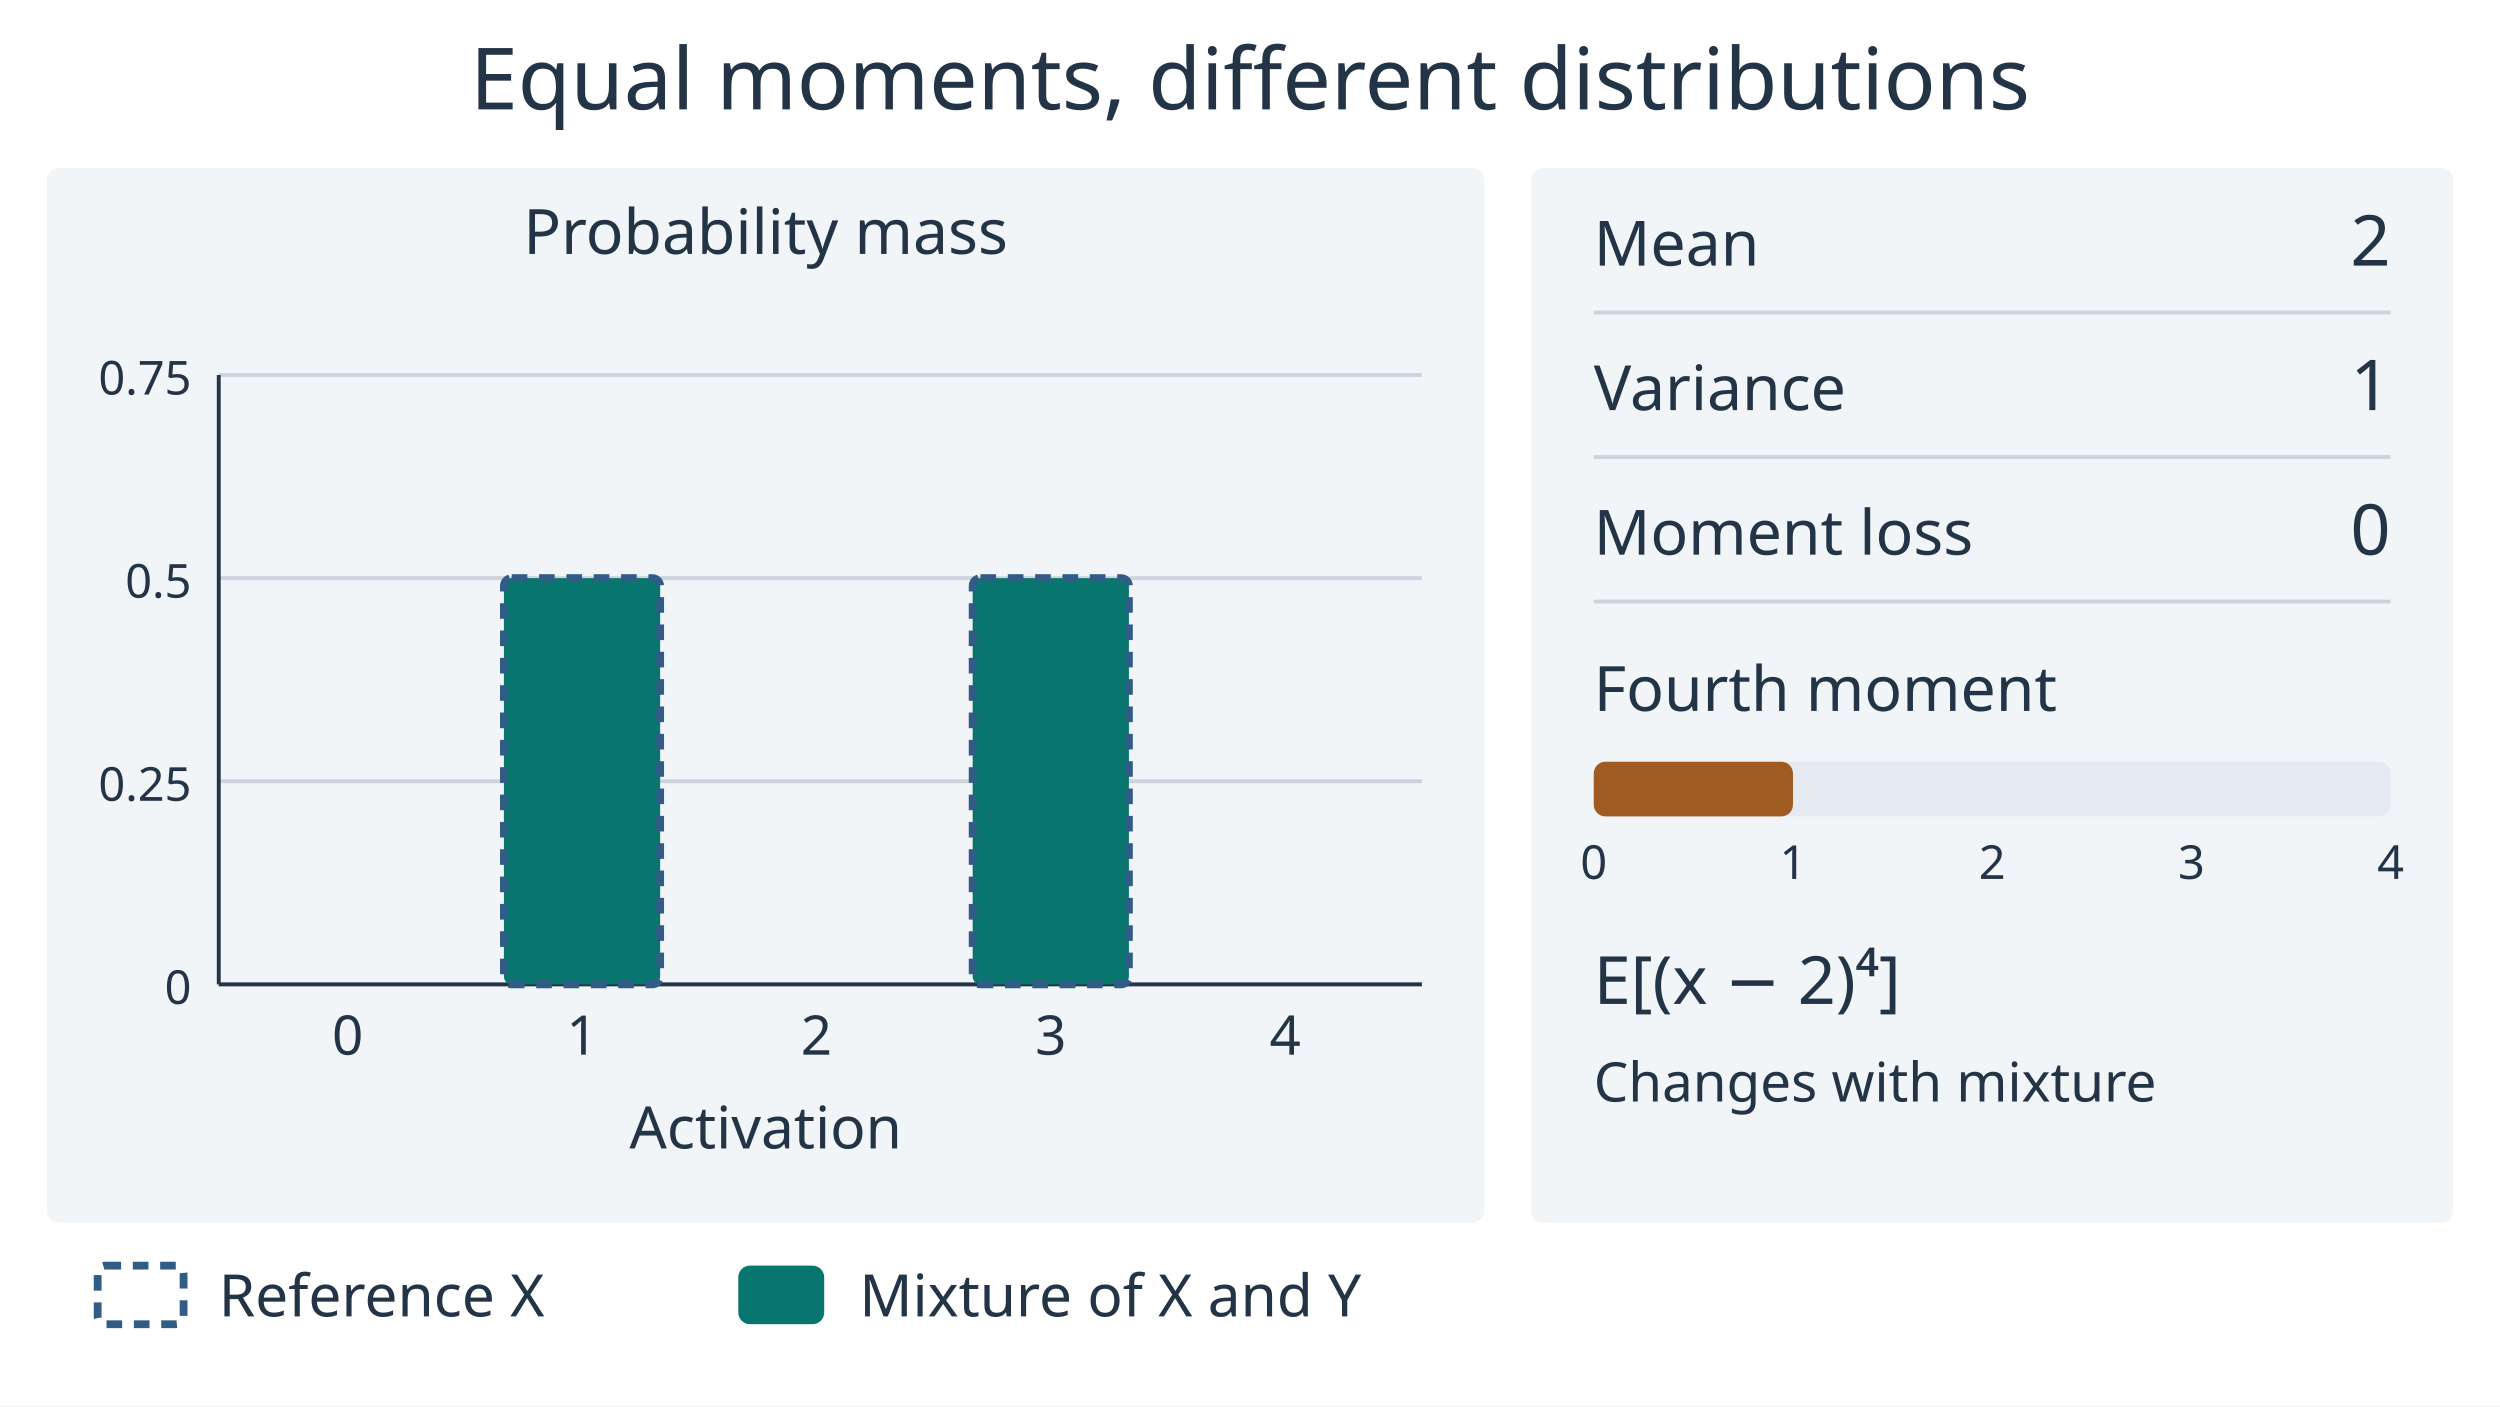
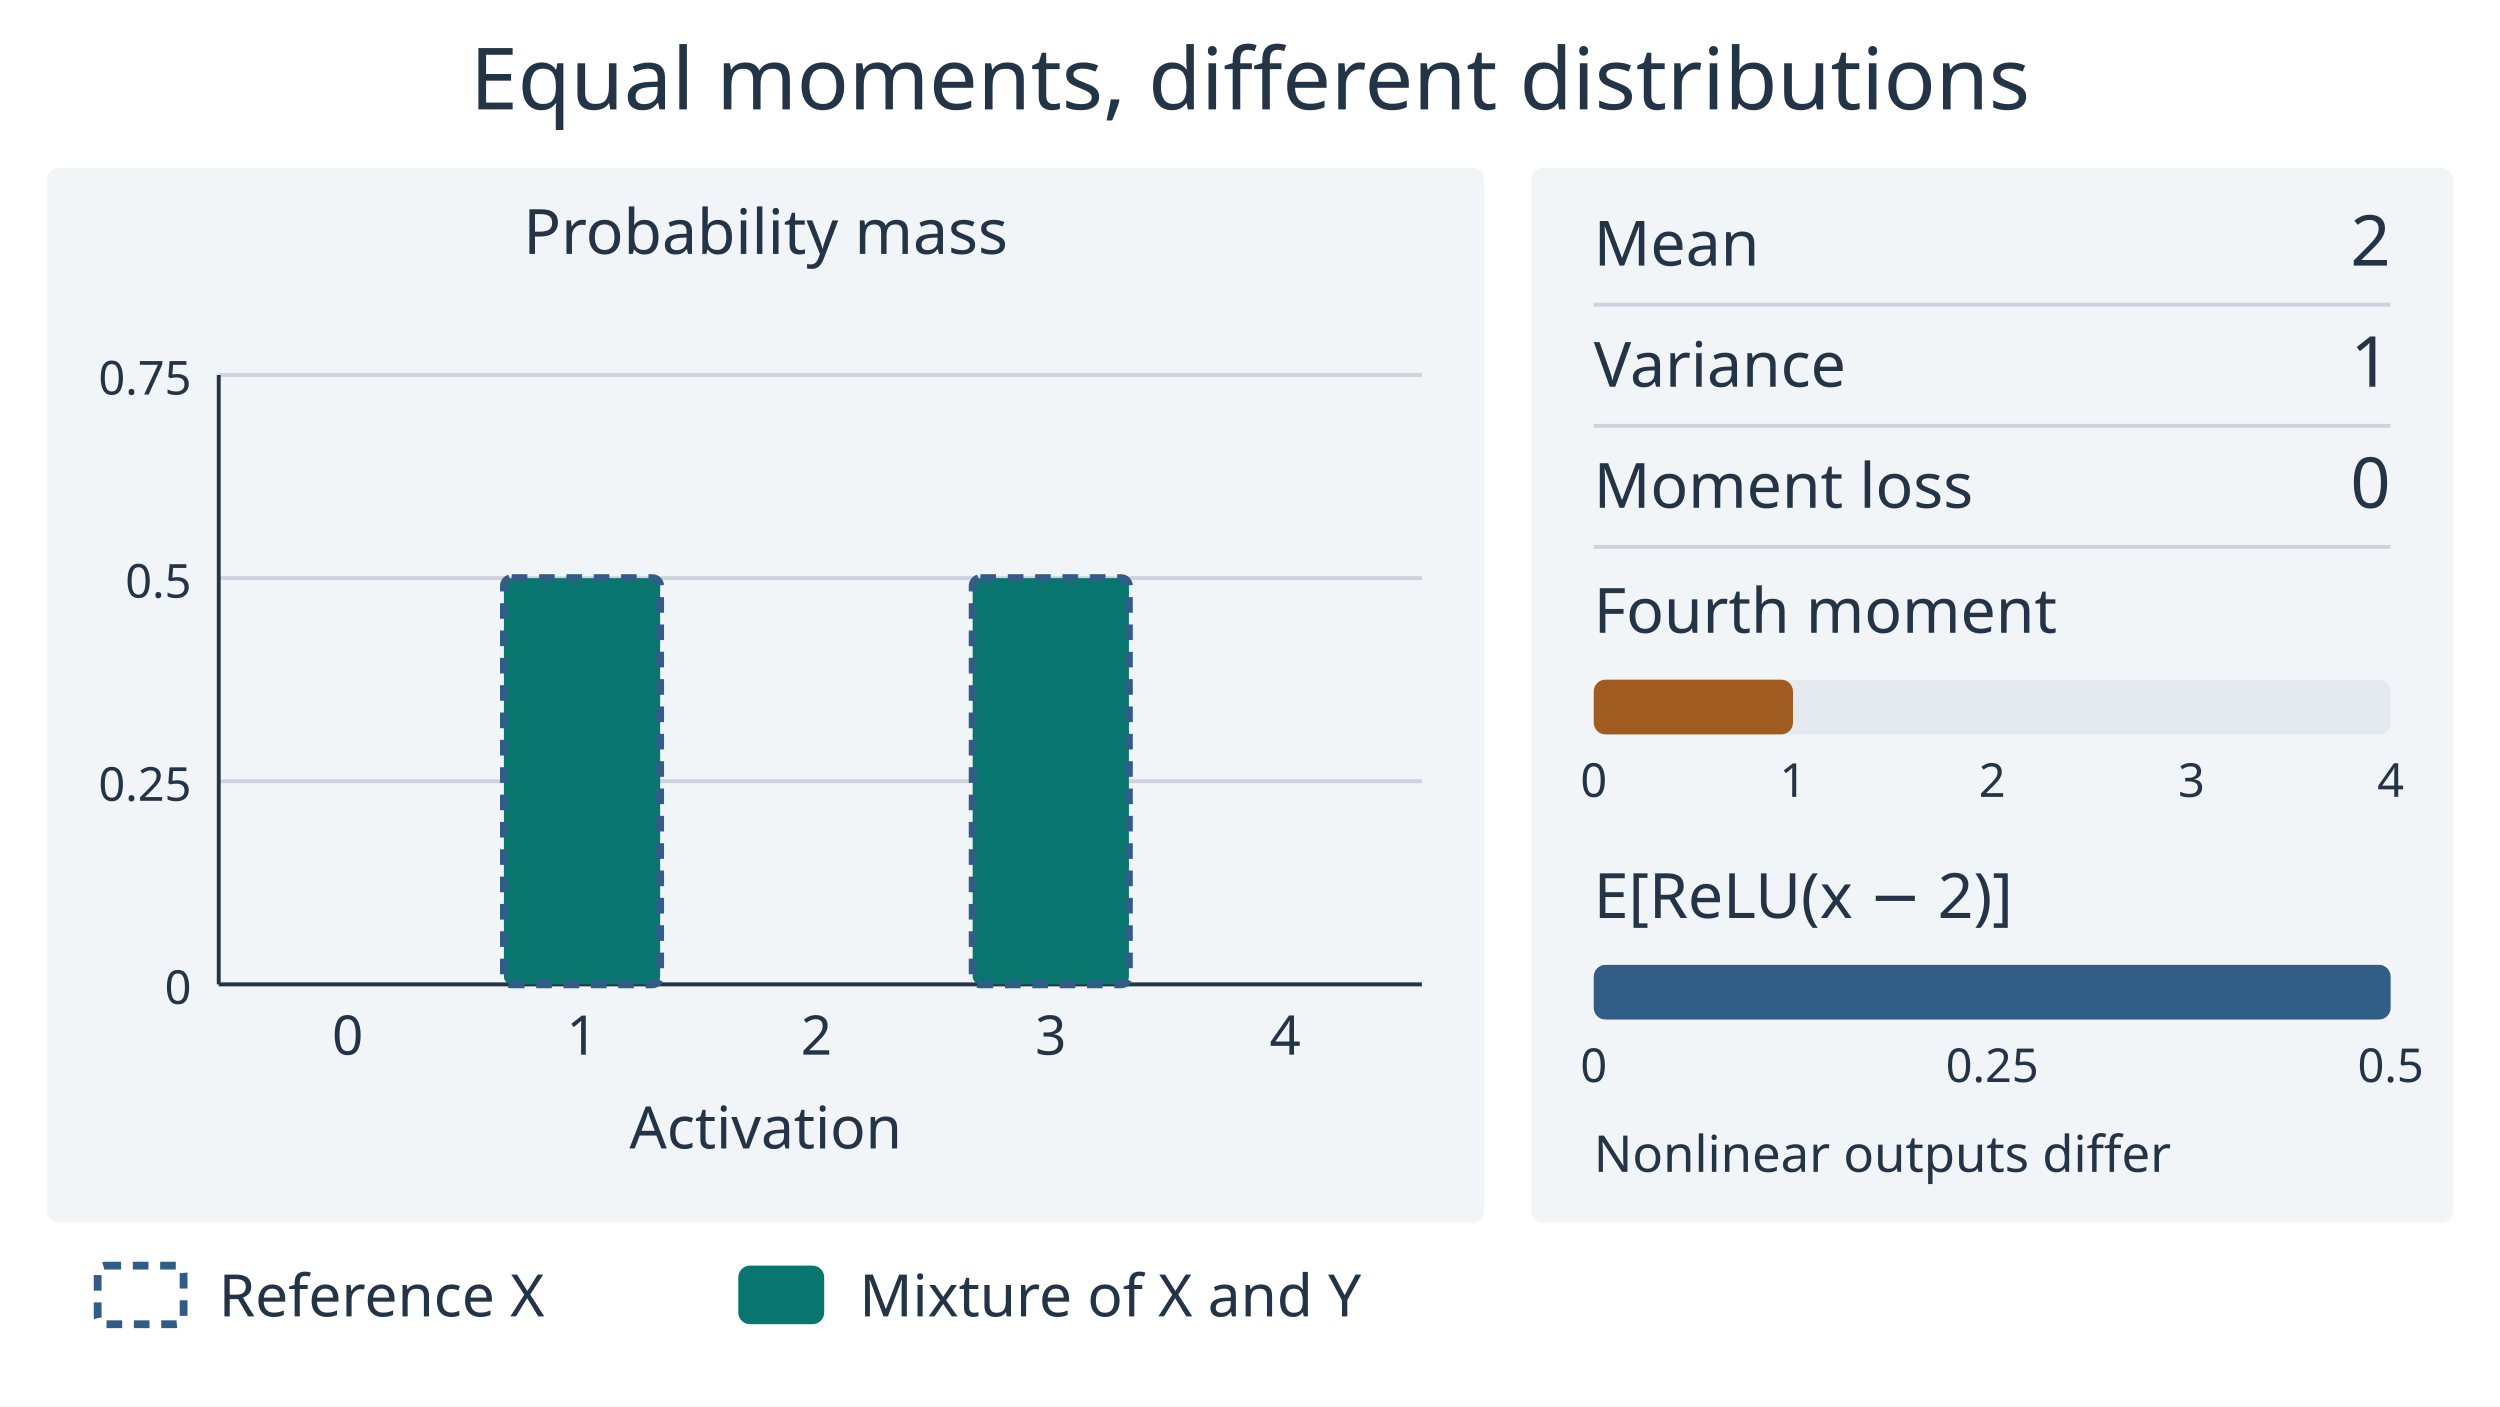
<svg xmlns="http://www.w3.org/2000/svg" viewBox="0 0 640 360" width="640" height="360" role="img" font-family="system-ui,sans-serif">
-   <rect width="640" height="360" fill="white" />
+   <rect x="0" y="0" width="640" height="360" rx="0" fill="white" />
  <text x="320" y="28" font-size="22" text-anchor="middle" fill="#243447">Equal moments, different distributions</text>
  <rect x="12" y="43" width="368" height="270" rx="3" fill="#f2f5f8" />
  <rect x="392" y="43" width="236" height="270" rx="3" fill="#f2f5f8" />
  <text x="196" y="65" font-size="16" text-anchor="middle" fill="#243447">Probability mass</text>
-   <line x1="56" y1="252" x2="364" y2="252" stroke="#8494a8" stroke-opacity=".35" />
+   <line x1="56" y1="252" x2="364" y2="252" stroke="#8494a8" stroke-opacity="0.35" />
  <text x="49" y="257" font-size="12" text-anchor="end" fill="#243447">0</text>
-   <line x1="56" y1="200" x2="364" y2="200" stroke="#8494a8" stroke-opacity=".35" />
+   <line x1="56" y1="200" x2="364" y2="200" stroke="#8494a8" stroke-opacity="0.35" />
  <text x="49" y="205" font-size="12" text-anchor="end" fill="#243447">0.25</text>
-   <line x1="56" y1="148" x2="364" y2="148" stroke="#8494a8" stroke-opacity=".35" />
+   <line x1="56" y1="148" x2="364" y2="148" stroke="#8494a8" stroke-opacity="0.35" />
  <text x="49" y="153" font-size="12" text-anchor="end" fill="#243447">0.5</text>
-   <line x1="56" y1="96" x2="364" y2="96" stroke="#8494a8" stroke-opacity=".35" />
+   <line x1="56" y1="96" x2="364" y2="96" stroke="#8494a8" stroke-opacity="0.35" />
  <text x="49" y="101" font-size="12" text-anchor="end" fill="#243447">0.75</text>
  <line x1="56" y1="252" x2="364" y2="252" stroke="#243447" />
  <line x1="56" y1="252" x2="56" y2="96" stroke="#243447" />
-   <rect id="mass-0" x="69" y="252" width="40" height="0" rx="2" fill="#08766f">
+   <rect id="mass-0" x="69" width="40" rx="2" fill="#08766f" y="252" height="0">
    <animate attributeName="y" values="252;252;239;239;226;226;252" keyTimes="0;0.12;0.43;0.58;0.85;0.95;1" dur="12s" repeatCount="indefinite" />
    <animate attributeName="height" values="0;0;13;13;26;26;0" keyTimes="0;0.12;0.43;0.58;0.85;0.95;1" dur="12s" repeatCount="indefinite" />
  </rect>
  <text x="89" y="270" font-size="14" text-anchor="middle" fill="#243447">0</text>
-   <rect id="mass-1" x="129" y="148" width="40" height="104" rx="2" fill="#08766f">
+   <rect id="mass-1" x="129" width="40" rx="2" fill="#08766f" y="148" height="104">
    <animate attributeName="y" values="148;148;200;200;252;252;148" keyTimes="0;0.12;0.43;0.58;0.85;0.95;1" dur="12s" repeatCount="indefinite" />
    <animate attributeName="height" values="104;104;52;52;0;0;104" keyTimes="0;0.12;0.43;0.58;0.85;0.95;1" dur="12s" repeatCount="indefinite" />
  </rect>
  <rect x="129" y="148" width="40" height="104" rx="2" fill="none" stroke="#315c85" stroke-width="2" stroke-dasharray="4 3" />
  <text x="149" y="270" font-size="14" text-anchor="middle" fill="#243447">1</text>
-   <rect id="mass-2" x="189" y="252" width="40" height="0" rx="2" fill="#08766f">
+   <rect id="mass-2" x="189" width="40" rx="2" fill="#08766f" y="252" height="0">
    <animate attributeName="y" values="252;252;174;174;96;96;252" keyTimes="0;0.12;0.43;0.58;0.85;0.95;1" dur="12s" repeatCount="indefinite" />
    <animate attributeName="height" values="0;0;78;78;156;156;0" keyTimes="0;0.12;0.43;0.58;0.85;0.95;1" dur="12s" repeatCount="indefinite" />
  </rect>
  <text x="209" y="270" font-size="14" text-anchor="middle" fill="#243447">2</text>
-   <rect id="mass-3" x="249" y="148" width="40" height="104" rx="2" fill="#08766f">
+   <rect id="mass-3" x="249" width="40" rx="2" fill="#08766f" y="148" height="104">
    <animate attributeName="y" values="148;148;200;200;252;252;148" keyTimes="0;0.12;0.43;0.58;0.85;0.95;1" dur="12s" repeatCount="indefinite" />
    <animate attributeName="height" values="104;104;52;52;0;0;104" keyTimes="0;0.12;0.43;0.58;0.85;0.95;1" dur="12s" repeatCount="indefinite" />
  </rect>
  <rect x="249" y="148" width="40" height="104" rx="2" fill="none" stroke="#315c85" stroke-width="2" stroke-dasharray="4 3" />
  <text x="269" y="270" font-size="14" text-anchor="middle" fill="#243447">3</text>
-   <rect id="mass-4" x="309" y="252" width="40" height="0" rx="2" fill="#08766f">
+   <rect id="mass-4" x="309" width="40" rx="2" fill="#08766f" y="252" height="0">
    <animate attributeName="y" values="252;252;239;239;226;226;252" keyTimes="0;0.12;0.43;0.58;0.85;0.95;1" dur="12s" repeatCount="indefinite" />
    <animate attributeName="height" values="0;0;13;13;26;26;0" keyTimes="0;0.12;0.43;0.58;0.85;0.95;1" dur="12s" repeatCount="indefinite" />
  </rect>
  <text x="329" y="270" font-size="14" text-anchor="middle" fill="#243447">4</text>
  <text x="196" y="294" font-size="15" text-anchor="middle" fill="#243447">Activation</text>
  <text x="408" y="68" font-size="16" text-anchor="start" fill="#243447">Mean</text>
  <text x="612" y="68" font-size="18" text-anchor="end" fill="#243447">2</text>
-   <line x1="408" y1="80" x2="612" y2="80" stroke="#8494a8" stroke-opacity=".35" />
-   <text x="408" y="105" font-size="16" text-anchor="start" fill="#243447">Variance</text>
-   <text x="612" y="105" font-size="18" text-anchor="end" fill="#243447">1</text>
-   <line x1="408" y1="117" x2="612" y2="117" stroke="#8494a8" stroke-opacity=".35" />
-   <text x="408" y="142" font-size="16" text-anchor="start" fill="#243447">Moment loss</text>
-   <text x="612" y="142" font-size="18" text-anchor="end" fill="#243447">0</text>
-   <line x1="408" y1="154" x2="612" y2="154" stroke="#8494a8" stroke-opacity=".35" />
-   <text x="408" y="182" font-size="16" text-anchor="start" fill="#243447">Fourth moment</text>
-   <rect x="408" y="195" width="204" height="14" rx="3" fill="#e4eaf0" />
-   <rect id="fourth-moment" x="408" y="195" width="51" height="14" rx="3" fill="#a05c20">
+   <line x1="408" y1="78" x2="612" y2="78" stroke="#8494a8" stroke-opacity="0.35" />
+   <text x="408" y="99" font-size="16" text-anchor="start" fill="#243447">Variance</text>
+   <text x="612" y="99" font-size="18" text-anchor="end" fill="#243447">1</text>
+   <line x1="408" y1="109" x2="612" y2="109" stroke="#8494a8" stroke-opacity="0.35" />
+   <text x="408" y="130" font-size="16" text-anchor="start" fill="#243447">Moment loss</text>
+   <text x="612" y="130" font-size="18" text-anchor="end" fill="#243447">0</text>
+   <line x1="408" y1="140" x2="612" y2="140" stroke="#8494a8" stroke-opacity="0.35" />
+   <text x="408" y="162" font-size="16" text-anchor="start" fill="#243447">Fourth moment</text>
+   <rect x="408" y="174" width="204" height="14" rx="3" fill="#e4eaf0" />
+   <rect id="fourth-moment" x="408" y="174" height="14" rx="3" fill="#a05c20" width="51">
    <animate attributeName="width" values="51;51;127.5;127.5;204;204;51" keyTimes="0;0.12;0.43;0.58;0.85;0.95;1" dur="12s" repeatCount="indefinite" />
  </rect>
-   <text x="408" y="225" font-size="12" text-anchor="middle" fill="#243447">0</text>
-   <text x="459" y="225" font-size="12" text-anchor="middle" fill="#243447">1</text>
-   <text x="510" y="225" font-size="12" text-anchor="middle" fill="#243447">2</text>
-   <text x="561" y="225" font-size="12" text-anchor="middle" fill="#243447">3</text>
-   <text x="612" y="225" font-size="12" text-anchor="middle" fill="#243447">4</text>
-   <text x="408" y="257" font-size="17" text-anchor="start" fill="#243447">E[(x − 2)⁴]</text>
-   <text x="408" y="282" font-size="14" text-anchor="start" fill="#243447">Changes with mixture</text>
+   <text x="408" y="204" font-size="12" text-anchor="middle" fill="#243447">0</text>
+   <text x="459" y="204" font-size="12" text-anchor="middle" fill="#243447">1</text>
+   <text x="510" y="204" font-size="12" text-anchor="middle" fill="#243447">2</text>
+   <text x="561" y="204" font-size="12" text-anchor="middle" fill="#243447">3</text>
+   <text x="612" y="204" font-size="12" text-anchor="middle" fill="#243447">4</text>
+   <text x="408" y="235" font-size="16" text-anchor="start" fill="#243447">E[ReLU(x − 2)]</text>
+   <rect x="408" y="247" width="204" height="14" rx="3" fill="#e4eaf0" />
+   <rect id="relu-mean" x="408" y="247" height="14" rx="3" fill="#315c85" width="204">
+     <animate attributeName="width" values="204;204;153;153;102;102;204" keyTimes="0;0.12;0.43;0.58;0.85;0.95;1" dur="12s" repeatCount="indefinite" />
+   </rect>
+   <text x="408" y="277" font-size="12" text-anchor="middle" fill="#243447">0</text>
+   <text x="510" y="277" font-size="12" text-anchor="middle" fill="#243447">0.25</text>
+   <text x="612" y="277" font-size="12" text-anchor="middle" fill="#243447">0.5</text>
+   <text x="408" y="300" font-size="13" text-anchor="start" fill="#243447">Nonlinear outputs differ</text>
  <rect x="25" y="324" width="22" height="15" rx="2" fill="none" stroke="#315c85" stroke-width="2" stroke-dasharray="4 3" />
  <text x="56" y="337" font-size="15" text-anchor="start" fill="#243447">Reference X</text>
  <rect x="189" y="324" width="22" height="15" rx="3" fill="#08766f" />
  <text x="220" y="337" font-size="15" text-anchor="start" fill="#243447">Mixture of X and Y</text>
</svg>
